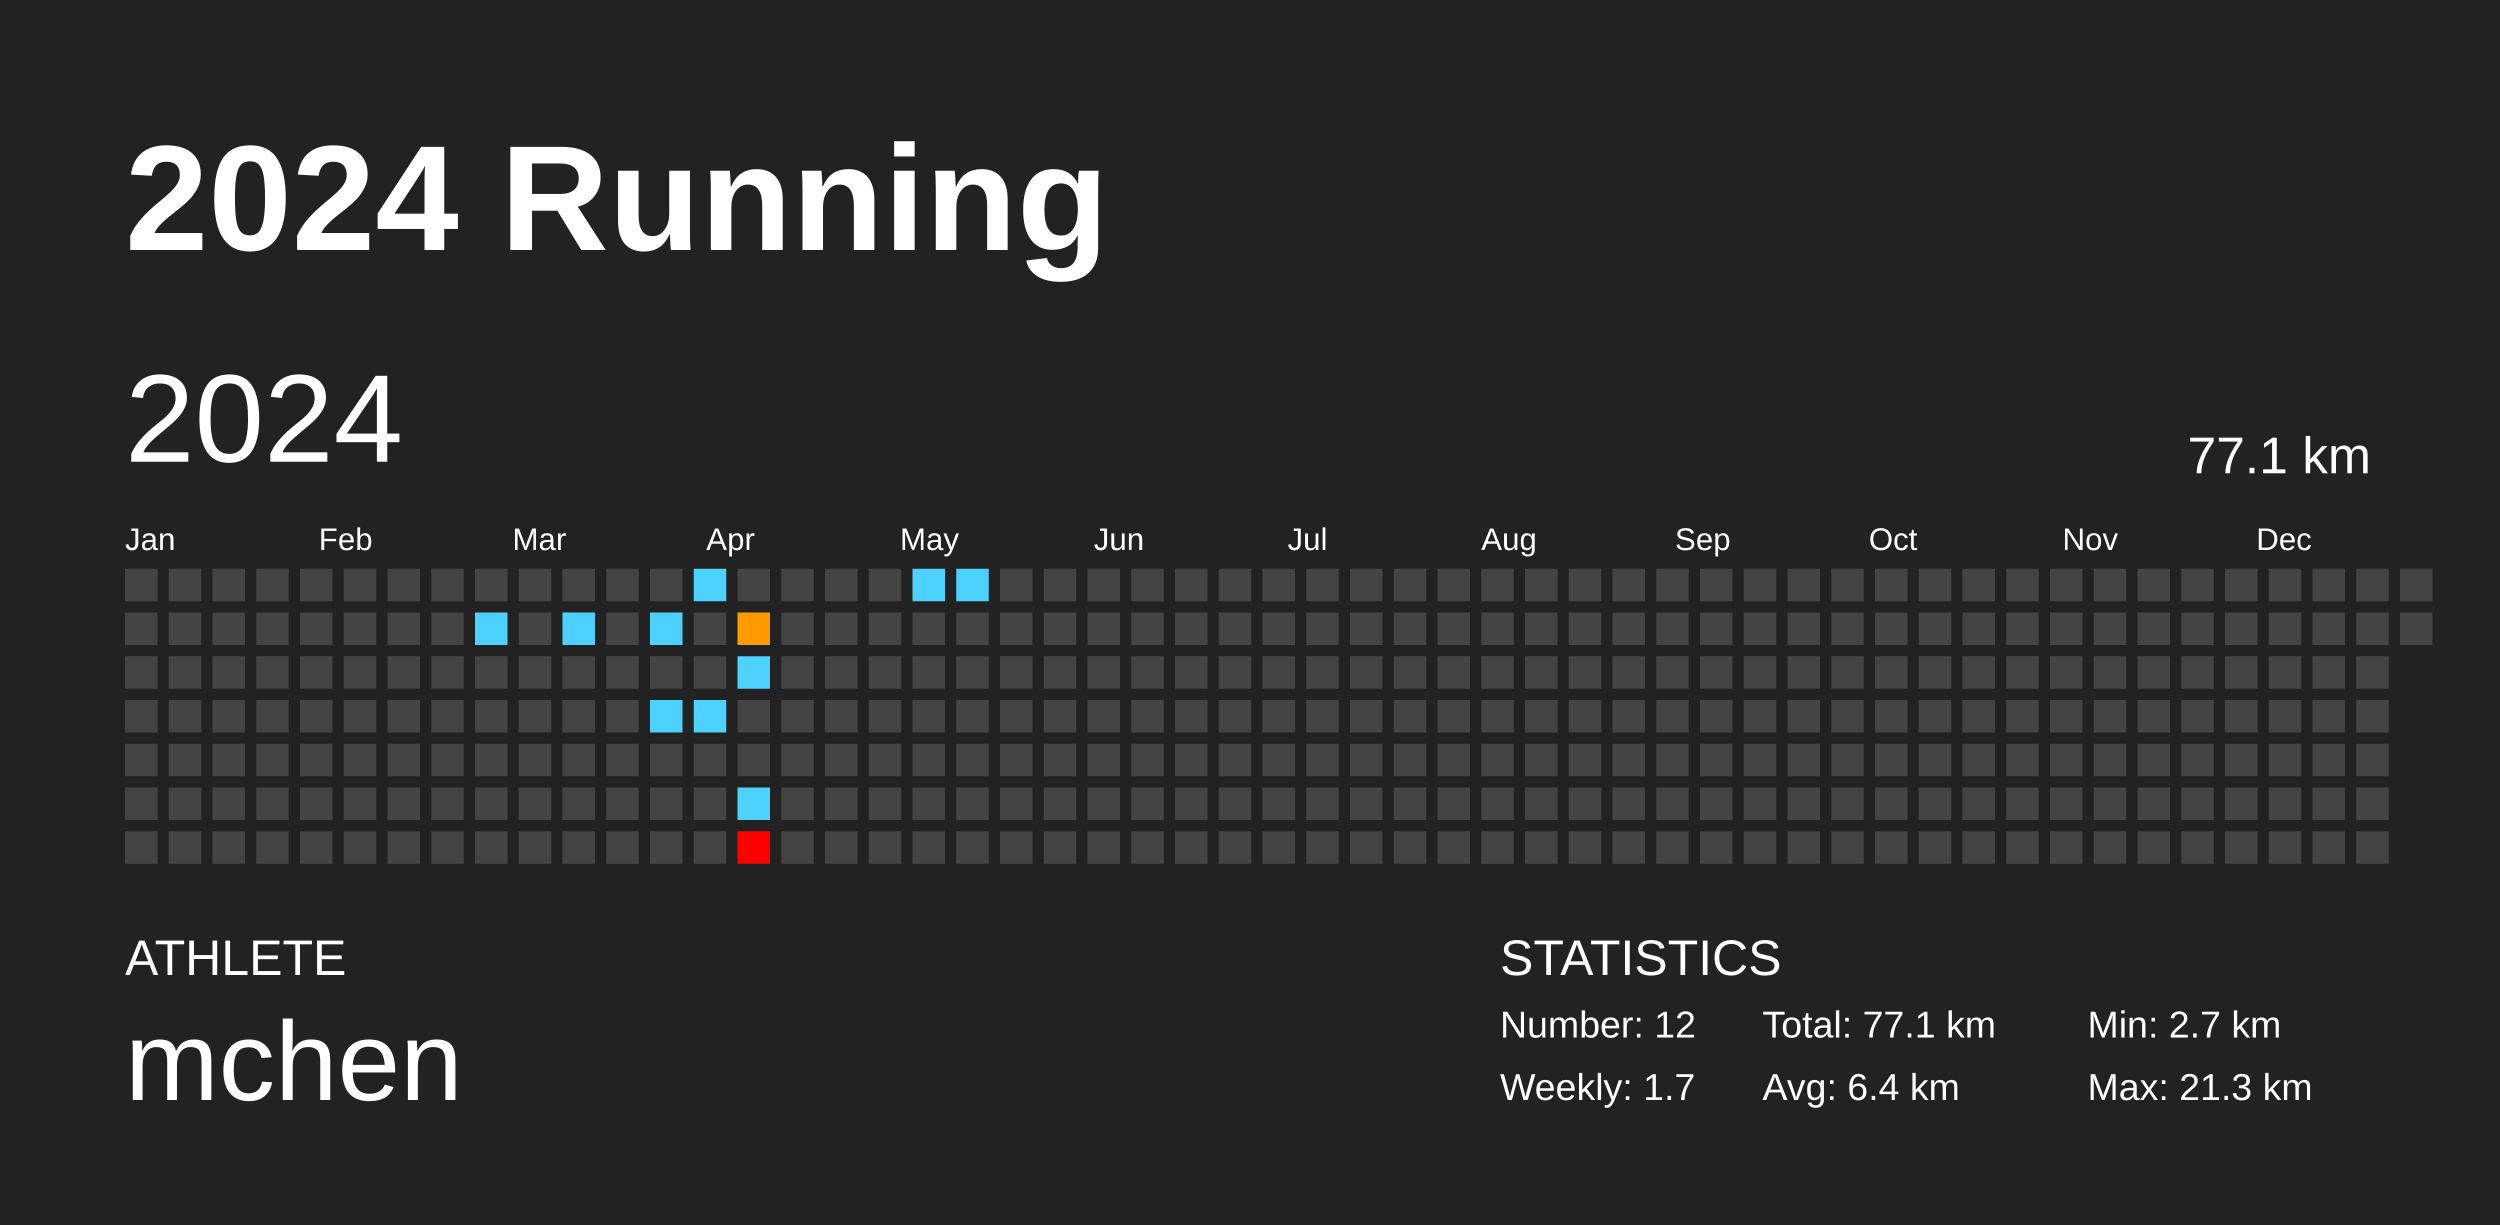
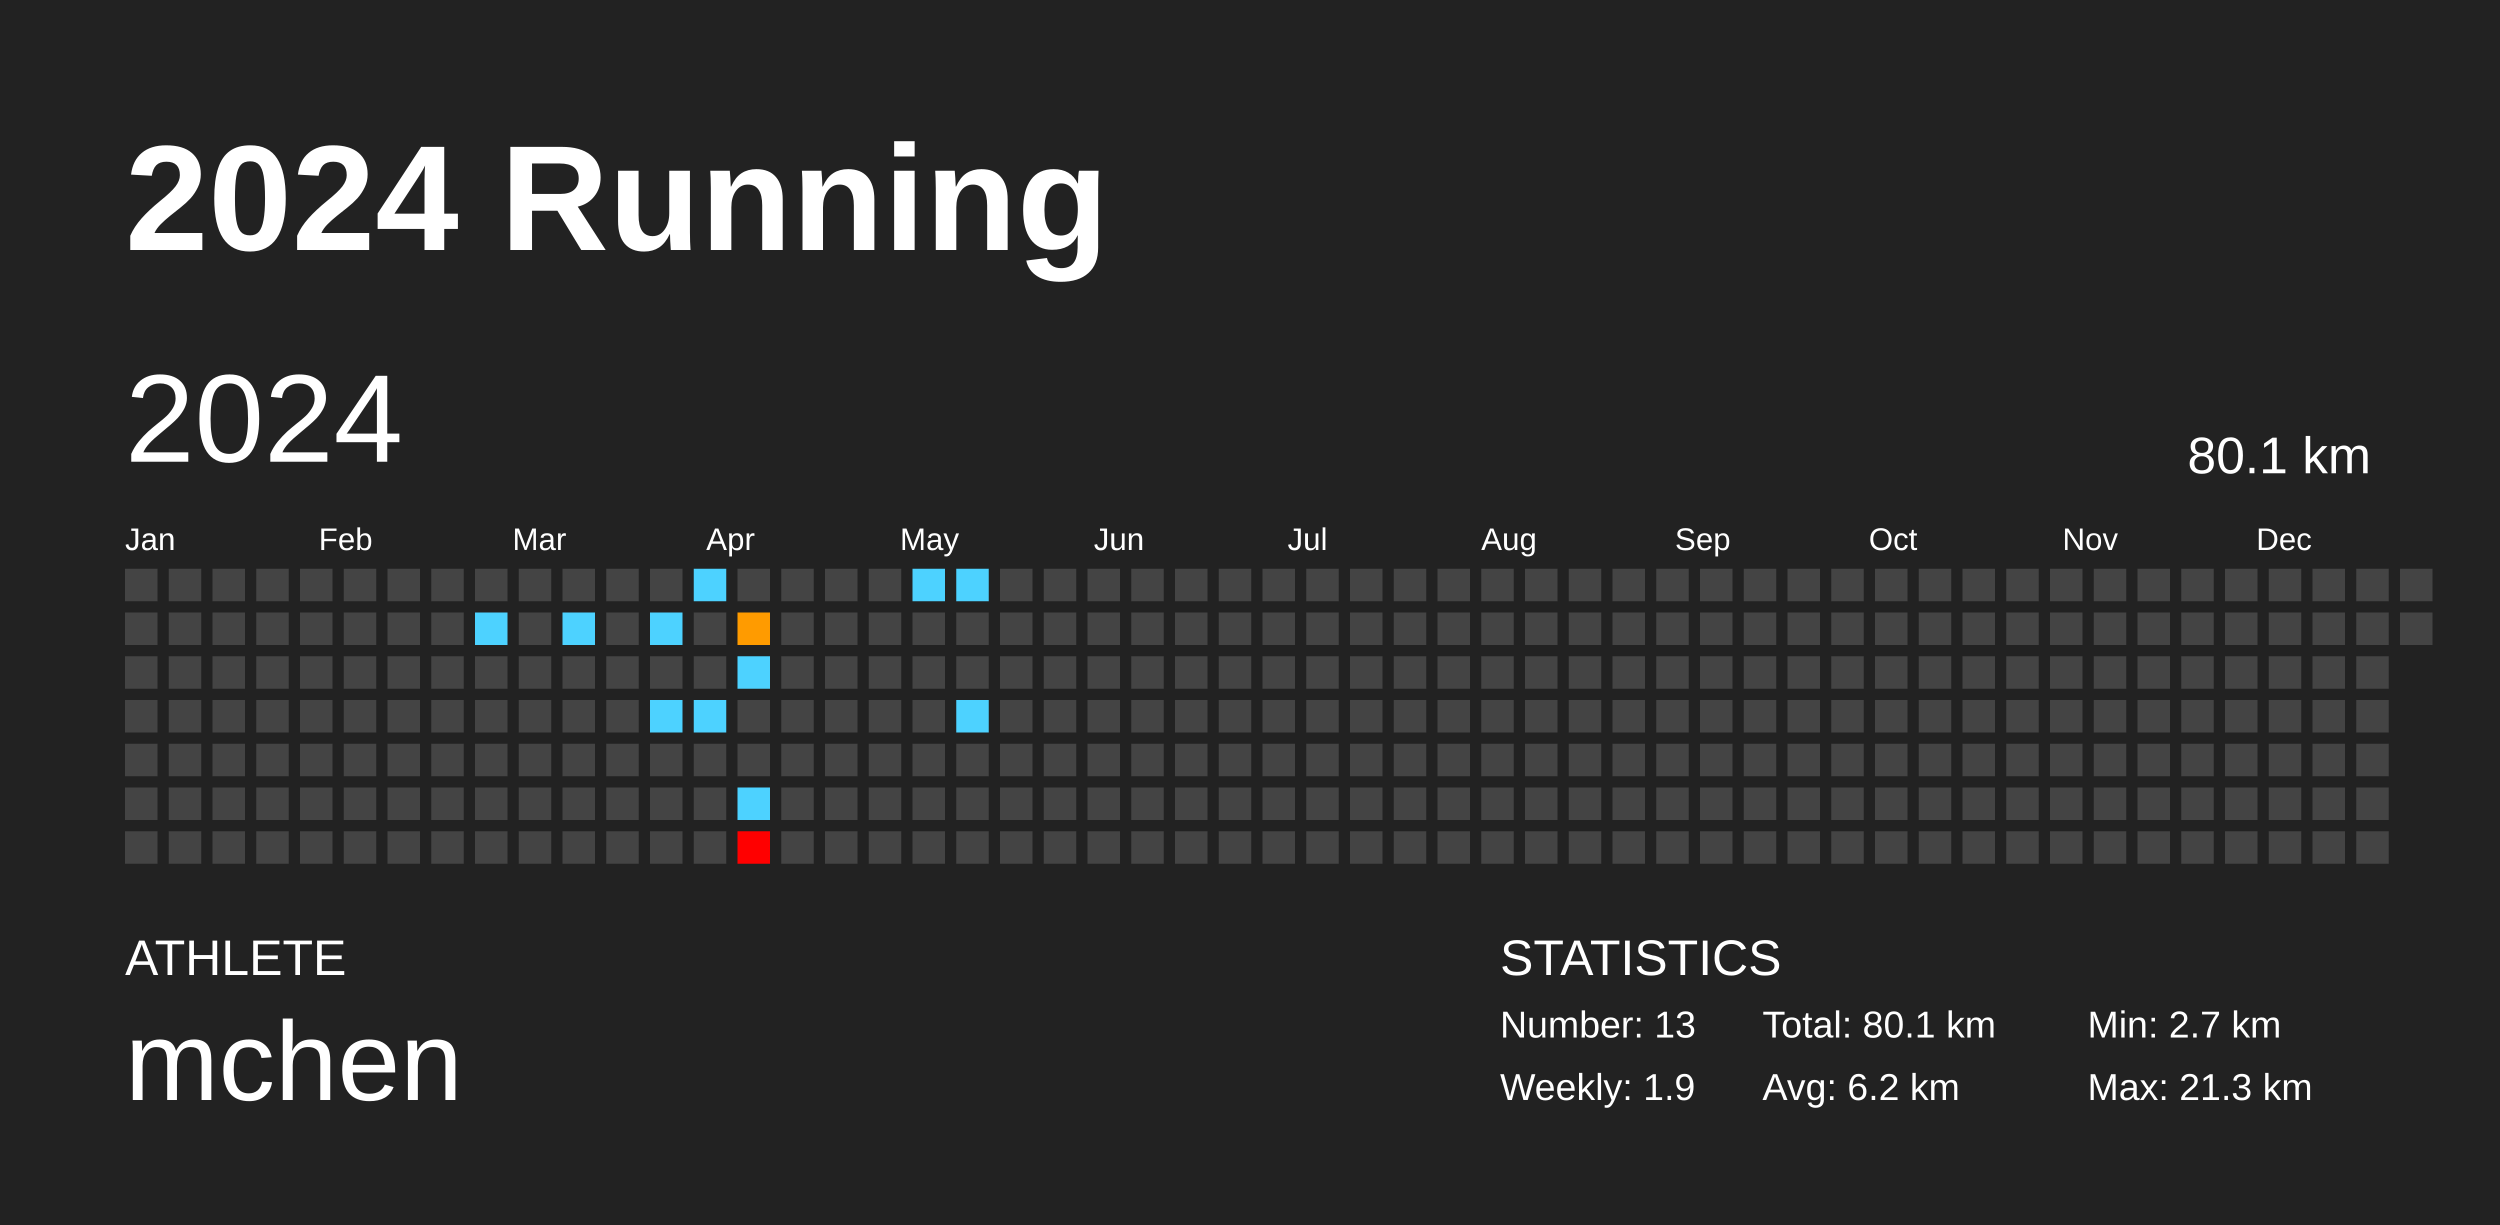
<svg xmlns="http://www.w3.org/2000/svg" baseProfile="full" height="98mm" version="1.1" viewBox="0,0,200,98" width="200mm">
  <defs />
  <rect fill="#222222" height="98" width="200" x="0" y="0" />
  <text fill="#FFFFFF" style="font-size:12px; font-family:Arial; font-weight:bold;" x="10" y="20">2024 Running</text>
  <text fill="#FFFFFF" style="font-size:4px; font-family:Arial" x="10" y="78">ATHLETE</text>
  <text fill="#FFFFFF" style="font-size:9px; font-family:Arial" x="10" y="88">mchen</text>
  <text fill="#FFFFFF" style="font-size:4px; font-family:Arial" x="120" y="78">STATISTICS</text>
-   <text fill="#FFFFFF" style="font-size:3px; font-family:Arial" x="120" y="83">Number: 12</text>
-   <text fill="#FFFFFF" style="font-size:3px; font-family:Arial" x="120" y="88">Weekly: 1.7</text>
-   <text fill="#FFFFFF" style="font-size:3px; font-family:Arial" x="141" y="83">Total: 77.1 km</text>
-   <text fill="#FFFFFF" style="font-size:3px; font-family:Arial" x="141" y="88">Avg: 6.4 km</text>
+   <text fill="#FFFFFF" style="font-size:3px; font-family:Arial" x="120" y="83">Number: 13</text>
+   <text fill="#FFFFFF" style="font-size:3px; font-family:Arial" x="120" y="88">Weekly: 1.9</text>
+   <text fill="#FFFFFF" style="font-size:3px; font-family:Arial" x="141" y="83">Total: 80.1 km</text>
+   <text fill="#FFFFFF" style="font-size:3px; font-family:Arial" x="141" y="88">Avg: 6.2 km</text>
  <text fill="#FFFFFF" style="font-size:3px; font-family:Arial" x="167" y="83">Min: 2.7 km</text>
  <text fill="#FFFFFF" style="font-size:3px; font-family:Arial" x="167" y="88">Max: 21.3 km</text>
  <text dominant-baseline="hanging" fill="#FFFFFF" style="font-size:10.0px; font-family:Arial;" x="10" y="30">2024</text>
-   <text dominant-baseline="hanging" fill="#FFFFFF" style="font-size:4.125px; font-family:Arial;" x="175" y="35">77.1 km</text>
+   <text dominant-baseline="hanging" fill="#FFFFFF" style="font-size:4.125px; font-family:Arial;" x="175" y="35">80.1 km</text>
  <text fill="#FFFFFF" style="font-size:2.5px; font-family:Arial" x="10.0" y="44">Jan</text>
  <text fill="#FFFFFF" style="font-size:2.5px; font-family:Arial" x="25.5" y="44">Feb</text>
  <text fill="#FFFFFF" style="font-size:2.5px; font-family:Arial" x="41.0" y="44">Mar</text>
  <text fill="#FFFFFF" style="font-size:2.5px; font-family:Arial" x="56.5" y="44">Apr</text>
  <text fill="#FFFFFF" style="font-size:2.5px; font-family:Arial" x="72.0" y="44">May</text>
  <text fill="#FFFFFF" style="font-size:2.5px; font-family:Arial" x="87.5" y="44">Jun</text>
  <text fill="#FFFFFF" style="font-size:2.5px; font-family:Arial" x="103.0" y="44">Jul</text>
  <text fill="#FFFFFF" style="font-size:2.5px; font-family:Arial" x="118.5" y="44">Aug</text>
  <text fill="#FFFFFF" style="font-size:2.5px; font-family:Arial" x="134.0" y="44">Sep</text>
  <text fill="#FFFFFF" style="font-size:2.5px; font-family:Arial" x="149.5" y="44">Oct</text>
  <text fill="#FFFFFF" style="font-size:2.5px; font-family:Arial" x="165.0" y="44">Nov</text>
  <text fill="#FFFFFF" style="font-size:2.5px; font-family:Arial" x="180.5" y="44">Dec</text>
  <rect fill="#444444" height="2.6" width="2.6" x="10.0" y="45.5" />
  <rect fill="#444444" height="2.6" width="2.6" x="10.0" y="49.0" />
  <rect fill="#444444" height="2.6" width="2.6" x="10.0" y="52.5" />
  <rect fill="#444444" height="2.6" width="2.6" x="10.0" y="56.0" />
  <rect fill="#444444" height="2.6" width="2.6" x="10.0" y="59.5" />
  <rect fill="#444444" height="2.6" width="2.6" x="10.0" y="63.0" />
  <rect fill="#444444" height="2.6" width="2.6" x="10.0" y="66.5" />
  <rect fill="#444444" height="2.6" width="2.6" x="13.5" y="45.5" />
  <rect fill="#444444" height="2.6" width="2.6" x="13.5" y="49.0" />
  <rect fill="#444444" height="2.6" width="2.6" x="13.5" y="52.5" />
  <rect fill="#444444" height="2.6" width="2.6" x="13.5" y="56.0" />
  <rect fill="#444444" height="2.6" width="2.6" x="13.5" y="59.5" />
  <rect fill="#444444" height="2.6" width="2.6" x="13.5" y="63.0" />
  <rect fill="#444444" height="2.6" width="2.6" x="13.5" y="66.5" />
  <rect fill="#444444" height="2.6" width="2.6" x="17.0" y="45.5" />
  <rect fill="#444444" height="2.6" width="2.6" x="17.0" y="49.0" />
  <rect fill="#444444" height="2.6" width="2.6" x="17.0" y="52.5" />
  <rect fill="#444444" height="2.6" width="2.6" x="17.0" y="56.0" />
  <rect fill="#444444" height="2.6" width="2.6" x="17.0" y="59.5" />
  <rect fill="#444444" height="2.6" width="2.6" x="17.0" y="63.0" />
  <rect fill="#444444" height="2.6" width="2.6" x="17.0" y="66.5" />
  <rect fill="#444444" height="2.6" width="2.6" x="20.5" y="45.5" />
  <rect fill="#444444" height="2.6" width="2.6" x="20.5" y="49.0" />
  <rect fill="#444444" height="2.6" width="2.6" x="20.5" y="52.5" />
  <rect fill="#444444" height="2.6" width="2.6" x="20.5" y="56.0" />
  <rect fill="#444444" height="2.6" width="2.6" x="20.5" y="59.5" />
  <rect fill="#444444" height="2.6" width="2.6" x="20.5" y="63.0" />
  <rect fill="#444444" height="2.6" width="2.6" x="20.5" y="66.5" />
  <rect fill="#444444" height="2.6" width="2.6" x="24.0" y="45.5" />
  <rect fill="#444444" height="2.6" width="2.6" x="24.0" y="49.0" />
  <rect fill="#444444" height="2.6" width="2.6" x="24.0" y="52.5" />
  <rect fill="#444444" height="2.6" width="2.6" x="24.0" y="56.0" />
  <rect fill="#444444" height="2.6" width="2.6" x="24.0" y="59.5" />
  <rect fill="#444444" height="2.6" width="2.6" x="24.0" y="63.0" />
  <rect fill="#444444" height="2.6" width="2.6" x="24.0" y="66.5" />
  <rect fill="#444444" height="2.6" width="2.6" x="27.5" y="45.5" />
  <rect fill="#444444" height="2.6" width="2.6" x="27.5" y="49.0" />
  <rect fill="#444444" height="2.6" width="2.6" x="27.5" y="52.5" />
  <rect fill="#444444" height="2.6" width="2.6" x="27.5" y="56.0" />
  <rect fill="#444444" height="2.6" width="2.6" x="27.5" y="59.5" />
  <rect fill="#444444" height="2.6" width="2.6" x="27.5" y="63.0" />
  <rect fill="#444444" height="2.6" width="2.6" x="27.5" y="66.5" />
  <rect fill="#444444" height="2.6" width="2.6" x="31.0" y="45.5" />
  <rect fill="#444444" height="2.6" width="2.6" x="31.0" y="49.0" />
  <rect fill="#444444" height="2.6" width="2.6" x="31.0" y="52.5" />
  <rect fill="#444444" height="2.6" width="2.6" x="31.0" y="56.0" />
  <rect fill="#444444" height="2.6" width="2.6" x="31.0" y="59.5" />
  <rect fill="#444444" height="2.6" width="2.6" x="31.0" y="63.0" />
  <rect fill="#444444" height="2.6" width="2.6" x="31.0" y="66.5" />
  <rect fill="#444444" height="2.6" width="2.6" x="34.5" y="45.5" />
  <rect fill="#444444" height="2.6" width="2.6" x="34.5" y="49.0" />
  <rect fill="#444444" height="2.6" width="2.6" x="34.5" y="52.5" />
  <rect fill="#444444" height="2.6" width="2.6" x="34.5" y="56.0" />
  <rect fill="#444444" height="2.6" width="2.6" x="34.5" y="59.5" />
  <rect fill="#444444" height="2.6" width="2.6" x="34.5" y="63.0" />
  <rect fill="#444444" height="2.6" width="2.6" x="34.5" y="66.5" />
  <rect fill="#444444" height="2.6" width="2.6" x="38.0" y="45.5" />
  <rect fill="#4dd2ff" height="2.6" width="2.6" x="38.0" y="49.0" />
  <rect fill="#444444" height="2.6" width="2.6" x="38.0" y="52.5" />
  <rect fill="#444444" height="2.6" width="2.6" x="38.0" y="56.0" />
  <rect fill="#444444" height="2.6" width="2.6" x="38.0" y="59.5" />
  <rect fill="#444444" height="2.6" width="2.6" x="38.0" y="63.0" />
  <rect fill="#444444" height="2.6" width="2.6" x="38.0" y="66.5" />
  <rect fill="#444444" height="2.6" width="2.6" x="41.5" y="45.5" />
  <rect fill="#444444" height="2.6" width="2.6" x="41.5" y="49.0" />
  <rect fill="#444444" height="2.6" width="2.6" x="41.5" y="52.5" />
  <rect fill="#444444" height="2.6" width="2.6" x="41.5" y="56.0" />
  <rect fill="#444444" height="2.6" width="2.6" x="41.5" y="59.5" />
  <rect fill="#444444" height="2.6" width="2.6" x="41.5" y="63.0" />
  <rect fill="#444444" height="2.6" width="2.6" x="41.5" y="66.5" />
  <rect fill="#444444" height="2.6" width="2.6" x="45.0" y="45.5" />
  <rect fill="#4dd2ff" height="2.6" width="2.6" x="45.0" y="49.0" />
  <rect fill="#444444" height="2.6" width="2.6" x="45.0" y="52.5" />
  <rect fill="#444444" height="2.6" width="2.6" x="45.0" y="56.0" />
  <rect fill="#444444" height="2.6" width="2.6" x="45.0" y="59.5" />
  <rect fill="#444444" height="2.6" width="2.6" x="45.0" y="63.0" />
  <rect fill="#444444" height="2.6" width="2.6" x="45.0" y="66.5" />
  <rect fill="#444444" height="2.6" width="2.6" x="48.5" y="45.5" />
  <rect fill="#444444" height="2.6" width="2.6" x="48.5" y="49.0" />
  <rect fill="#444444" height="2.6" width="2.6" x="48.5" y="52.5" />
  <rect fill="#444444" height="2.6" width="2.6" x="48.5" y="56.0" />
  <rect fill="#444444" height="2.6" width="2.6" x="48.5" y="59.5" />
  <rect fill="#444444" height="2.6" width="2.6" x="48.5" y="63.0" />
  <rect fill="#444444" height="2.6" width="2.6" x="48.5" y="66.5" />
  <rect fill="#444444" height="2.6" width="2.6" x="52.0" y="45.5" />
  <rect fill="#4dd2ff" height="2.6" width="2.6" x="52.0" y="49.0" />
  <rect fill="#444444" height="2.6" width="2.6" x="52.0" y="52.5" />
  <rect fill="#4dd2ff" height="2.6" width="2.6" x="52.0" y="56.0" />
  <rect fill="#444444" height="2.6" width="2.6" x="52.0" y="59.5" />
  <rect fill="#444444" height="2.6" width="2.6" x="52.0" y="63.0" />
  <rect fill="#444444" height="2.6" width="2.6" x="52.0" y="66.5" />
  <rect fill="#4dd2ff" height="2.6" width="2.6" x="55.5" y="45.5" />
  <rect fill="#444444" height="2.6" width="2.6" x="55.5" y="49.0" />
  <rect fill="#444444" height="2.6" width="2.6" x="55.5" y="52.5" />
  <rect fill="#4dd2ff" height="2.6" width="2.6" x="55.5" y="56.0" />
  <rect fill="#444444" height="2.6" width="2.6" x="55.5" y="59.5" />
  <rect fill="#444444" height="2.6" width="2.6" x="55.5" y="63.0" />
  <rect fill="#444444" height="2.6" width="2.6" x="55.5" y="66.5" />
  <rect fill="#444444" height="2.6" width="2.6" x="59.0" y="45.5" />
  <rect fill="#ff9b00" height="2.6" width="2.6" x="59.0" y="49.0" />
  <rect fill="#4dd2ff" height="2.6" width="2.6" x="59.0" y="52.5" />
  <rect fill="#444444" height="2.6" width="2.6" x="59.0" y="56.0" />
  <rect fill="#444444" height="2.6" width="2.6" x="59.0" y="59.5" />
  <rect fill="#4dd2ff" height="2.6" width="2.6" x="59.0" y="63.0" />
  <rect fill="red" height="2.6" width="2.6" x="59.0" y="66.5" />
  <rect fill="#444444" height="2.6" width="2.6" x="62.5" y="45.5" />
  <rect fill="#444444" height="2.6" width="2.6" x="62.5" y="49.0" />
  <rect fill="#444444" height="2.6" width="2.6" x="62.5" y="52.5" />
  <rect fill="#444444" height="2.6" width="2.6" x="62.5" y="56.0" />
  <rect fill="#444444" height="2.6" width="2.6" x="62.5" y="59.5" />
  <rect fill="#444444" height="2.6" width="2.6" x="62.5" y="63.0" />
  <rect fill="#444444" height="2.6" width="2.6" x="62.5" y="66.5" />
  <rect fill="#444444" height="2.6" width="2.6" x="66.0" y="45.5" />
  <rect fill="#444444" height="2.6" width="2.6" x="66.0" y="49.0" />
  <rect fill="#444444" height="2.6" width="2.6" x="66.0" y="52.5" />
  <rect fill="#444444" height="2.6" width="2.6" x="66.0" y="56.0" />
  <rect fill="#444444" height="2.6" width="2.6" x="66.0" y="59.5" />
  <rect fill="#444444" height="2.6" width="2.6" x="66.0" y="63.0" />
  <rect fill="#444444" height="2.6" width="2.6" x="66.0" y="66.5" />
  <rect fill="#444444" height="2.6" width="2.6" x="69.5" y="45.5" />
  <rect fill="#444444" height="2.6" width="2.6" x="69.5" y="49.0" />
  <rect fill="#444444" height="2.6" width="2.6" x="69.5" y="52.5" />
  <rect fill="#444444" height="2.6" width="2.6" x="69.5" y="56.0" />
  <rect fill="#444444" height="2.6" width="2.6" x="69.5" y="59.5" />
  <rect fill="#444444" height="2.6" width="2.6" x="69.5" y="63.0" />
  <rect fill="#444444" height="2.6" width="2.6" x="69.5" y="66.5" />
  <rect fill="#4dd2ff" height="2.6" width="2.6" x="73.0" y="45.5" />
  <rect fill="#444444" height="2.6" width="2.6" x="73.0" y="49.0" />
  <rect fill="#444444" height="2.6" width="2.6" x="73.0" y="52.5" />
  <rect fill="#444444" height="2.6" width="2.6" x="73.0" y="56.0" />
  <rect fill="#444444" height="2.6" width="2.6" x="73.0" y="59.5" />
  <rect fill="#444444" height="2.6" width="2.6" x="73.0" y="63.0" />
  <rect fill="#444444" height="2.6" width="2.6" x="73.0" y="66.5" />
  <rect fill="#4dd2ff" height="2.6" width="2.6" x="76.5" y="45.5" />
  <rect fill="#444444" height="2.6" width="2.6" x="76.5" y="49.0" />
  <rect fill="#444444" height="2.6" width="2.6" x="76.5" y="52.5" />
-   <rect fill="#444444" height="2.6" width="2.6" x="76.5" y="56.0" />
+   <rect fill="#4dd2ff" height="2.6" width="2.6" x="76.5" y="56.0" />
  <rect fill="#444444" height="2.6" width="2.6" x="76.5" y="59.5" />
  <rect fill="#444444" height="2.6" width="2.6" x="76.5" y="63.0" />
  <rect fill="#444444" height="2.6" width="2.6" x="76.5" y="66.5" />
  <rect fill="#444444" height="2.6" width="2.6" x="80.0" y="45.5" />
  <rect fill="#444444" height="2.6" width="2.6" x="80.0" y="49.0" />
  <rect fill="#444444" height="2.6" width="2.6" x="80.0" y="52.5" />
  <rect fill="#444444" height="2.6" width="2.6" x="80.0" y="56.0" />
  <rect fill="#444444" height="2.6" width="2.6" x="80.0" y="59.5" />
  <rect fill="#444444" height="2.6" width="2.6" x="80.0" y="63.0" />
  <rect fill="#444444" height="2.6" width="2.6" x="80.0" y="66.5" />
  <rect fill="#444444" height="2.6" width="2.6" x="83.5" y="45.5" />
  <rect fill="#444444" height="2.6" width="2.6" x="83.5" y="49.0" />
  <rect fill="#444444" height="2.6" width="2.6" x="83.5" y="52.5" />
  <rect fill="#444444" height="2.6" width="2.6" x="83.5" y="56.0" />
  <rect fill="#444444" height="2.6" width="2.6" x="83.5" y="59.5" />
  <rect fill="#444444" height="2.6" width="2.6" x="83.5" y="63.0" />
  <rect fill="#444444" height="2.6" width="2.6" x="83.5" y="66.5" />
  <rect fill="#444444" height="2.6" width="2.6" x="87.0" y="45.5" />
  <rect fill="#444444" height="2.6" width="2.6" x="87.0" y="49.0" />
  <rect fill="#444444" height="2.6" width="2.6" x="87.0" y="52.5" />
  <rect fill="#444444" height="2.6" width="2.6" x="87.0" y="56.0" />
  <rect fill="#444444" height="2.6" width="2.6" x="87.0" y="59.5" />
  <rect fill="#444444" height="2.6" width="2.6" x="87.0" y="63.0" />
  <rect fill="#444444" height="2.6" width="2.6" x="87.0" y="66.5" />
  <rect fill="#444444" height="2.6" width="2.6" x="90.5" y="45.5" />
  <rect fill="#444444" height="2.6" width="2.6" x="90.5" y="49.0" />
  <rect fill="#444444" height="2.6" width="2.6" x="90.5" y="52.5" />
  <rect fill="#444444" height="2.6" width="2.6" x="90.5" y="56.0" />
  <rect fill="#444444" height="2.6" width="2.6" x="90.5" y="59.5" />
  <rect fill="#444444" height="2.6" width="2.6" x="90.5" y="63.0" />
  <rect fill="#444444" height="2.6" width="2.6" x="90.5" y="66.5" />
  <rect fill="#444444" height="2.6" width="2.6" x="94.0" y="45.5" />
  <rect fill="#444444" height="2.6" width="2.6" x="94.0" y="49.0" />
  <rect fill="#444444" height="2.6" width="2.6" x="94.0" y="52.5" />
  <rect fill="#444444" height="2.6" width="2.6" x="94.0" y="56.0" />
  <rect fill="#444444" height="2.6" width="2.6" x="94.0" y="59.5" />
  <rect fill="#444444" height="2.6" width="2.6" x="94.0" y="63.0" />
  <rect fill="#444444" height="2.6" width="2.6" x="94.0" y="66.5" />
  <rect fill="#444444" height="2.6" width="2.6" x="97.5" y="45.5" />
  <rect fill="#444444" height="2.6" width="2.6" x="97.5" y="49.0" />
  <rect fill="#444444" height="2.6" width="2.6" x="97.5" y="52.5" />
  <rect fill="#444444" height="2.6" width="2.6" x="97.5" y="56.0" />
  <rect fill="#444444" height="2.6" width="2.6" x="97.5" y="59.5" />
  <rect fill="#444444" height="2.6" width="2.6" x="97.5" y="63.0" />
  <rect fill="#444444" height="2.6" width="2.6" x="97.5" y="66.5" />
  <rect fill="#444444" height="2.6" width="2.6" x="101.0" y="45.5" />
  <rect fill="#444444" height="2.6" width="2.6" x="101.0" y="49.0" />
  <rect fill="#444444" height="2.6" width="2.6" x="101.0" y="52.5" />
  <rect fill="#444444" height="2.6" width="2.6" x="101.0" y="56.0" />
  <rect fill="#444444" height="2.6" width="2.6" x="101.0" y="59.5" />
  <rect fill="#444444" height="2.6" width="2.6" x="101.0" y="63.0" />
  <rect fill="#444444" height="2.6" width="2.6" x="101.0" y="66.5" />
  <rect fill="#444444" height="2.6" width="2.6" x="104.5" y="45.5" />
  <rect fill="#444444" height="2.6" width="2.6" x="104.5" y="49.0" />
  <rect fill="#444444" height="2.6" width="2.6" x="104.5" y="52.5" />
  <rect fill="#444444" height="2.6" width="2.6" x="104.5" y="56.0" />
  <rect fill="#444444" height="2.6" width="2.6" x="104.5" y="59.5" />
  <rect fill="#444444" height="2.6" width="2.6" x="104.5" y="63.0" />
  <rect fill="#444444" height="2.6" width="2.6" x="104.5" y="66.5" />
  <rect fill="#444444" height="2.6" width="2.6" x="108.0" y="45.5" />
  <rect fill="#444444" height="2.6" width="2.6" x="108.0" y="49.0" />
  <rect fill="#444444" height="2.6" width="2.6" x="108.0" y="52.5" />
  <rect fill="#444444" height="2.6" width="2.6" x="108.0" y="56.0" />
  <rect fill="#444444" height="2.6" width="2.6" x="108.0" y="59.5" />
  <rect fill="#444444" height="2.6" width="2.6" x="108.0" y="63.0" />
  <rect fill="#444444" height="2.6" width="2.6" x="108.0" y="66.5" />
  <rect fill="#444444" height="2.6" width="2.6" x="111.5" y="45.5" />
  <rect fill="#444444" height="2.6" width="2.6" x="111.5" y="49.0" />
  <rect fill="#444444" height="2.6" width="2.6" x="111.5" y="52.5" />
  <rect fill="#444444" height="2.6" width="2.6" x="111.5" y="56.0" />
  <rect fill="#444444" height="2.6" width="2.6" x="111.5" y="59.5" />
  <rect fill="#444444" height="2.6" width="2.6" x="111.5" y="63.0" />
  <rect fill="#444444" height="2.6" width="2.6" x="111.5" y="66.5" />
  <rect fill="#444444" height="2.6" width="2.6" x="115.0" y="45.5" />
  <rect fill="#444444" height="2.6" width="2.6" x="115.0" y="49.0" />
  <rect fill="#444444" height="2.6" width="2.6" x="115.0" y="52.5" />
  <rect fill="#444444" height="2.6" width="2.6" x="115.0" y="56.0" />
  <rect fill="#444444" height="2.6" width="2.6" x="115.0" y="59.5" />
  <rect fill="#444444" height="2.6" width="2.6" x="115.0" y="63.0" />
  <rect fill="#444444" height="2.6" width="2.6" x="115.0" y="66.5" />
  <rect fill="#444444" height="2.6" width="2.6" x="118.5" y="45.5" />
  <rect fill="#444444" height="2.6" width="2.6" x="118.5" y="49.0" />
  <rect fill="#444444" height="2.6" width="2.6" x="118.5" y="52.5" />
  <rect fill="#444444" height="2.6" width="2.6" x="118.5" y="56.0" />
  <rect fill="#444444" height="2.6" width="2.6" x="118.5" y="59.5" />
  <rect fill="#444444" height="2.6" width="2.6" x="118.5" y="63.0" />
  <rect fill="#444444" height="2.6" width="2.6" x="118.5" y="66.5" />
  <rect fill="#444444" height="2.6" width="2.6" x="122.0" y="45.5" />
  <rect fill="#444444" height="2.6" width="2.6" x="122.0" y="49.0" />
  <rect fill="#444444" height="2.6" width="2.6" x="122.0" y="52.5" />
  <rect fill="#444444" height="2.6" width="2.6" x="122.0" y="56.0" />
  <rect fill="#444444" height="2.6" width="2.6" x="122.0" y="59.5" />
  <rect fill="#444444" height="2.6" width="2.6" x="122.0" y="63.0" />
  <rect fill="#444444" height="2.6" width="2.6" x="122.0" y="66.5" />
  <rect fill="#444444" height="2.6" width="2.6" x="125.5" y="45.5" />
  <rect fill="#444444" height="2.6" width="2.6" x="125.5" y="49.0" />
  <rect fill="#444444" height="2.6" width="2.6" x="125.5" y="52.5" />
  <rect fill="#444444" height="2.6" width="2.6" x="125.5" y="56.0" />
  <rect fill="#444444" height="2.6" width="2.6" x="125.5" y="59.5" />
  <rect fill="#444444" height="2.6" width="2.6" x="125.5" y="63.0" />
  <rect fill="#444444" height="2.6" width="2.6" x="125.5" y="66.5" />
  <rect fill="#444444" height="2.6" width="2.6" x="129.0" y="45.5" />
  <rect fill="#444444" height="2.6" width="2.6" x="129.0" y="49.0" />
  <rect fill="#444444" height="2.6" width="2.6" x="129.0" y="52.5" />
  <rect fill="#444444" height="2.6" width="2.6" x="129.0" y="56.0" />
  <rect fill="#444444" height="2.6" width="2.6" x="129.0" y="59.5" />
  <rect fill="#444444" height="2.6" width="2.6" x="129.0" y="63.0" />
  <rect fill="#444444" height="2.6" width="2.6" x="129.0" y="66.5" />
  <rect fill="#444444" height="2.6" width="2.6" x="132.5" y="45.5" />
  <rect fill="#444444" height="2.6" width="2.6" x="132.5" y="49.0" />
  <rect fill="#444444" height="2.6" width="2.6" x="132.5" y="52.5" />
  <rect fill="#444444" height="2.6" width="2.6" x="132.5" y="56.0" />
  <rect fill="#444444" height="2.6" width="2.6" x="132.5" y="59.5" />
  <rect fill="#444444" height="2.6" width="2.6" x="132.5" y="63.0" />
  <rect fill="#444444" height="2.6" width="2.6" x="132.5" y="66.5" />
  <rect fill="#444444" height="2.6" width="2.6" x="136.0" y="45.5" />
  <rect fill="#444444" height="2.6" width="2.6" x="136.0" y="49.0" />
  <rect fill="#444444" height="2.6" width="2.6" x="136.0" y="52.5" />
  <rect fill="#444444" height="2.6" width="2.6" x="136.0" y="56.0" />
  <rect fill="#444444" height="2.6" width="2.6" x="136.0" y="59.5" />
  <rect fill="#444444" height="2.6" width="2.6" x="136.0" y="63.0" />
  <rect fill="#444444" height="2.6" width="2.6" x="136.0" y="66.5" />
  <rect fill="#444444" height="2.6" width="2.6" x="139.5" y="45.5" />
  <rect fill="#444444" height="2.6" width="2.6" x="139.5" y="49.0" />
  <rect fill="#444444" height="2.6" width="2.6" x="139.5" y="52.5" />
  <rect fill="#444444" height="2.6" width="2.6" x="139.5" y="56.0" />
  <rect fill="#444444" height="2.6" width="2.6" x="139.5" y="59.5" />
  <rect fill="#444444" height="2.6" width="2.6" x="139.5" y="63.0" />
  <rect fill="#444444" height="2.6" width="2.6" x="139.5" y="66.5" />
  <rect fill="#444444" height="2.6" width="2.6" x="143.0" y="45.5" />
  <rect fill="#444444" height="2.6" width="2.6" x="143.0" y="49.0" />
  <rect fill="#444444" height="2.6" width="2.6" x="143.0" y="52.5" />
  <rect fill="#444444" height="2.6" width="2.6" x="143.0" y="56.0" />
  <rect fill="#444444" height="2.6" width="2.6" x="143.0" y="59.5" />
  <rect fill="#444444" height="2.6" width="2.6" x="143.0" y="63.0" />
  <rect fill="#444444" height="2.6" width="2.6" x="143.0" y="66.5" />
  <rect fill="#444444" height="2.6" width="2.6" x="146.5" y="45.5" />
  <rect fill="#444444" height="2.6" width="2.6" x="146.5" y="49.0" />
  <rect fill="#444444" height="2.6" width="2.6" x="146.5" y="52.5" />
  <rect fill="#444444" height="2.6" width="2.6" x="146.5" y="56.0" />
  <rect fill="#444444" height="2.6" width="2.6" x="146.5" y="59.5" />
  <rect fill="#444444" height="2.6" width="2.6" x="146.5" y="63.0" />
  <rect fill="#444444" height="2.6" width="2.6" x="146.5" y="66.5" />
  <rect fill="#444444" height="2.6" width="2.6" x="150.0" y="45.5" />
  <rect fill="#444444" height="2.6" width="2.6" x="150.0" y="49.0" />
  <rect fill="#444444" height="2.6" width="2.6" x="150.0" y="52.5" />
  <rect fill="#444444" height="2.6" width="2.6" x="150.0" y="56.0" />
  <rect fill="#444444" height="2.6" width="2.6" x="150.0" y="59.5" />
  <rect fill="#444444" height="2.6" width="2.6" x="150.0" y="63.0" />
  <rect fill="#444444" height="2.6" width="2.6" x="150.0" y="66.5" />
  <rect fill="#444444" height="2.6" width="2.6" x="153.5" y="45.5" />
  <rect fill="#444444" height="2.6" width="2.6" x="153.5" y="49.0" />
  <rect fill="#444444" height="2.6" width="2.6" x="153.5" y="52.5" />
  <rect fill="#444444" height="2.6" width="2.6" x="153.5" y="56.0" />
  <rect fill="#444444" height="2.6" width="2.6" x="153.5" y="59.5" />
  <rect fill="#444444" height="2.6" width="2.6" x="153.5" y="63.0" />
  <rect fill="#444444" height="2.6" width="2.6" x="153.5" y="66.5" />
  <rect fill="#444444" height="2.6" width="2.6" x="157.0" y="45.5" />
  <rect fill="#444444" height="2.6" width="2.6" x="157.0" y="49.0" />
  <rect fill="#444444" height="2.6" width="2.6" x="157.0" y="52.5" />
  <rect fill="#444444" height="2.6" width="2.6" x="157.0" y="56.0" />
  <rect fill="#444444" height="2.6" width="2.6" x="157.0" y="59.5" />
  <rect fill="#444444" height="2.6" width="2.6" x="157.0" y="63.0" />
  <rect fill="#444444" height="2.6" width="2.6" x="157.0" y="66.5" />
  <rect fill="#444444" height="2.6" width="2.6" x="160.5" y="45.5" />
  <rect fill="#444444" height="2.6" width="2.6" x="160.5" y="49.0" />
  <rect fill="#444444" height="2.6" width="2.6" x="160.5" y="52.5" />
  <rect fill="#444444" height="2.6" width="2.6" x="160.5" y="56.0" />
  <rect fill="#444444" height="2.6" width="2.6" x="160.5" y="59.5" />
  <rect fill="#444444" height="2.6" width="2.6" x="160.5" y="63.0" />
  <rect fill="#444444" height="2.6" width="2.6" x="160.5" y="66.5" />
  <rect fill="#444444" height="2.6" width="2.6" x="164.0" y="45.5" />
  <rect fill="#444444" height="2.6" width="2.6" x="164.0" y="49.0" />
  <rect fill="#444444" height="2.6" width="2.6" x="164.0" y="52.5" />
  <rect fill="#444444" height="2.6" width="2.6" x="164.0" y="56.0" />
  <rect fill="#444444" height="2.6" width="2.6" x="164.0" y="59.5" />
  <rect fill="#444444" height="2.6" width="2.6" x="164.0" y="63.0" />
  <rect fill="#444444" height="2.6" width="2.6" x="164.0" y="66.5" />
  <rect fill="#444444" height="2.6" width="2.6" x="167.5" y="45.5" />
  <rect fill="#444444" height="2.6" width="2.6" x="167.5" y="49.0" />
  <rect fill="#444444" height="2.6" width="2.6" x="167.5" y="52.5" />
  <rect fill="#444444" height="2.6" width="2.6" x="167.5" y="56.0" />
  <rect fill="#444444" height="2.6" width="2.6" x="167.5" y="59.5" />
  <rect fill="#444444" height="2.6" width="2.6" x="167.5" y="63.0" />
  <rect fill="#444444" height="2.6" width="2.6" x="167.5" y="66.5" />
  <rect fill="#444444" height="2.6" width="2.6" x="171.0" y="45.5" />
  <rect fill="#444444" height="2.6" width="2.6" x="171.0" y="49.0" />
  <rect fill="#444444" height="2.6" width="2.6" x="171.0" y="52.5" />
  <rect fill="#444444" height="2.6" width="2.6" x="171.0" y="56.0" />
  <rect fill="#444444" height="2.6" width="2.6" x="171.0" y="59.5" />
  <rect fill="#444444" height="2.6" width="2.6" x="171.0" y="63.0" />
  <rect fill="#444444" height="2.6" width="2.6" x="171.0" y="66.5" />
  <rect fill="#444444" height="2.6" width="2.6" x="174.5" y="45.5" />
  <rect fill="#444444" height="2.6" width="2.6" x="174.5" y="49.0" />
  <rect fill="#444444" height="2.6" width="2.6" x="174.5" y="52.5" />
  <rect fill="#444444" height="2.6" width="2.6" x="174.5" y="56.0" />
  <rect fill="#444444" height="2.6" width="2.6" x="174.5" y="59.5" />
  <rect fill="#444444" height="2.6" width="2.6" x="174.5" y="63.0" />
  <rect fill="#444444" height="2.6" width="2.6" x="174.5" y="66.5" />
  <rect fill="#444444" height="2.6" width="2.6" x="178.0" y="45.5" />
  <rect fill="#444444" height="2.6" width="2.6" x="178.0" y="49.0" />
  <rect fill="#444444" height="2.6" width="2.6" x="178.0" y="52.5" />
  <rect fill="#444444" height="2.6" width="2.6" x="178.0" y="56.0" />
  <rect fill="#444444" height="2.6" width="2.6" x="178.0" y="59.5" />
  <rect fill="#444444" height="2.6" width="2.6" x="178.0" y="63.0" />
  <rect fill="#444444" height="2.6" width="2.6" x="178.0" y="66.5" />
  <rect fill="#444444" height="2.6" width="2.6" x="181.5" y="45.5" />
  <rect fill="#444444" height="2.6" width="2.6" x="181.5" y="49.0" />
  <rect fill="#444444" height="2.6" width="2.6" x="181.5" y="52.5" />
  <rect fill="#444444" height="2.6" width="2.6" x="181.5" y="56.0" />
  <rect fill="#444444" height="2.6" width="2.6" x="181.5" y="59.5" />
  <rect fill="#444444" height="2.6" width="2.6" x="181.5" y="63.0" />
  <rect fill="#444444" height="2.6" width="2.6" x="181.5" y="66.5" />
  <rect fill="#444444" height="2.6" width="2.6" x="185.0" y="45.5" />
  <rect fill="#444444" height="2.6" width="2.6" x="185.0" y="49.0" />
  <rect fill="#444444" height="2.6" width="2.6" x="185.0" y="52.5" />
  <rect fill="#444444" height="2.6" width="2.6" x="185.0" y="56.0" />
  <rect fill="#444444" height="2.6" width="2.6" x="185.0" y="59.5" />
  <rect fill="#444444" height="2.6" width="2.6" x="185.0" y="63.0" />
  <rect fill="#444444" height="2.6" width="2.6" x="185.0" y="66.5" />
  <rect fill="#444444" height="2.6" width="2.6" x="188.5" y="45.5" />
  <rect fill="#444444" height="2.6" width="2.6" x="188.5" y="49.0" />
  <rect fill="#444444" height="2.6" width="2.6" x="188.5" y="52.5" />
  <rect fill="#444444" height="2.6" width="2.6" x="188.5" y="56.0" />
  <rect fill="#444444" height="2.6" width="2.6" x="188.5" y="59.5" />
  <rect fill="#444444" height="2.6" width="2.6" x="188.5" y="63.0" />
  <rect fill="#444444" height="2.6" width="2.6" x="188.5" y="66.5" />
  <rect fill="#444444" height="2.6" width="2.6" x="192.0" y="45.5" />
  <rect fill="#444444" height="2.6" width="2.6" x="192.0" y="49.0" />
</svg>
